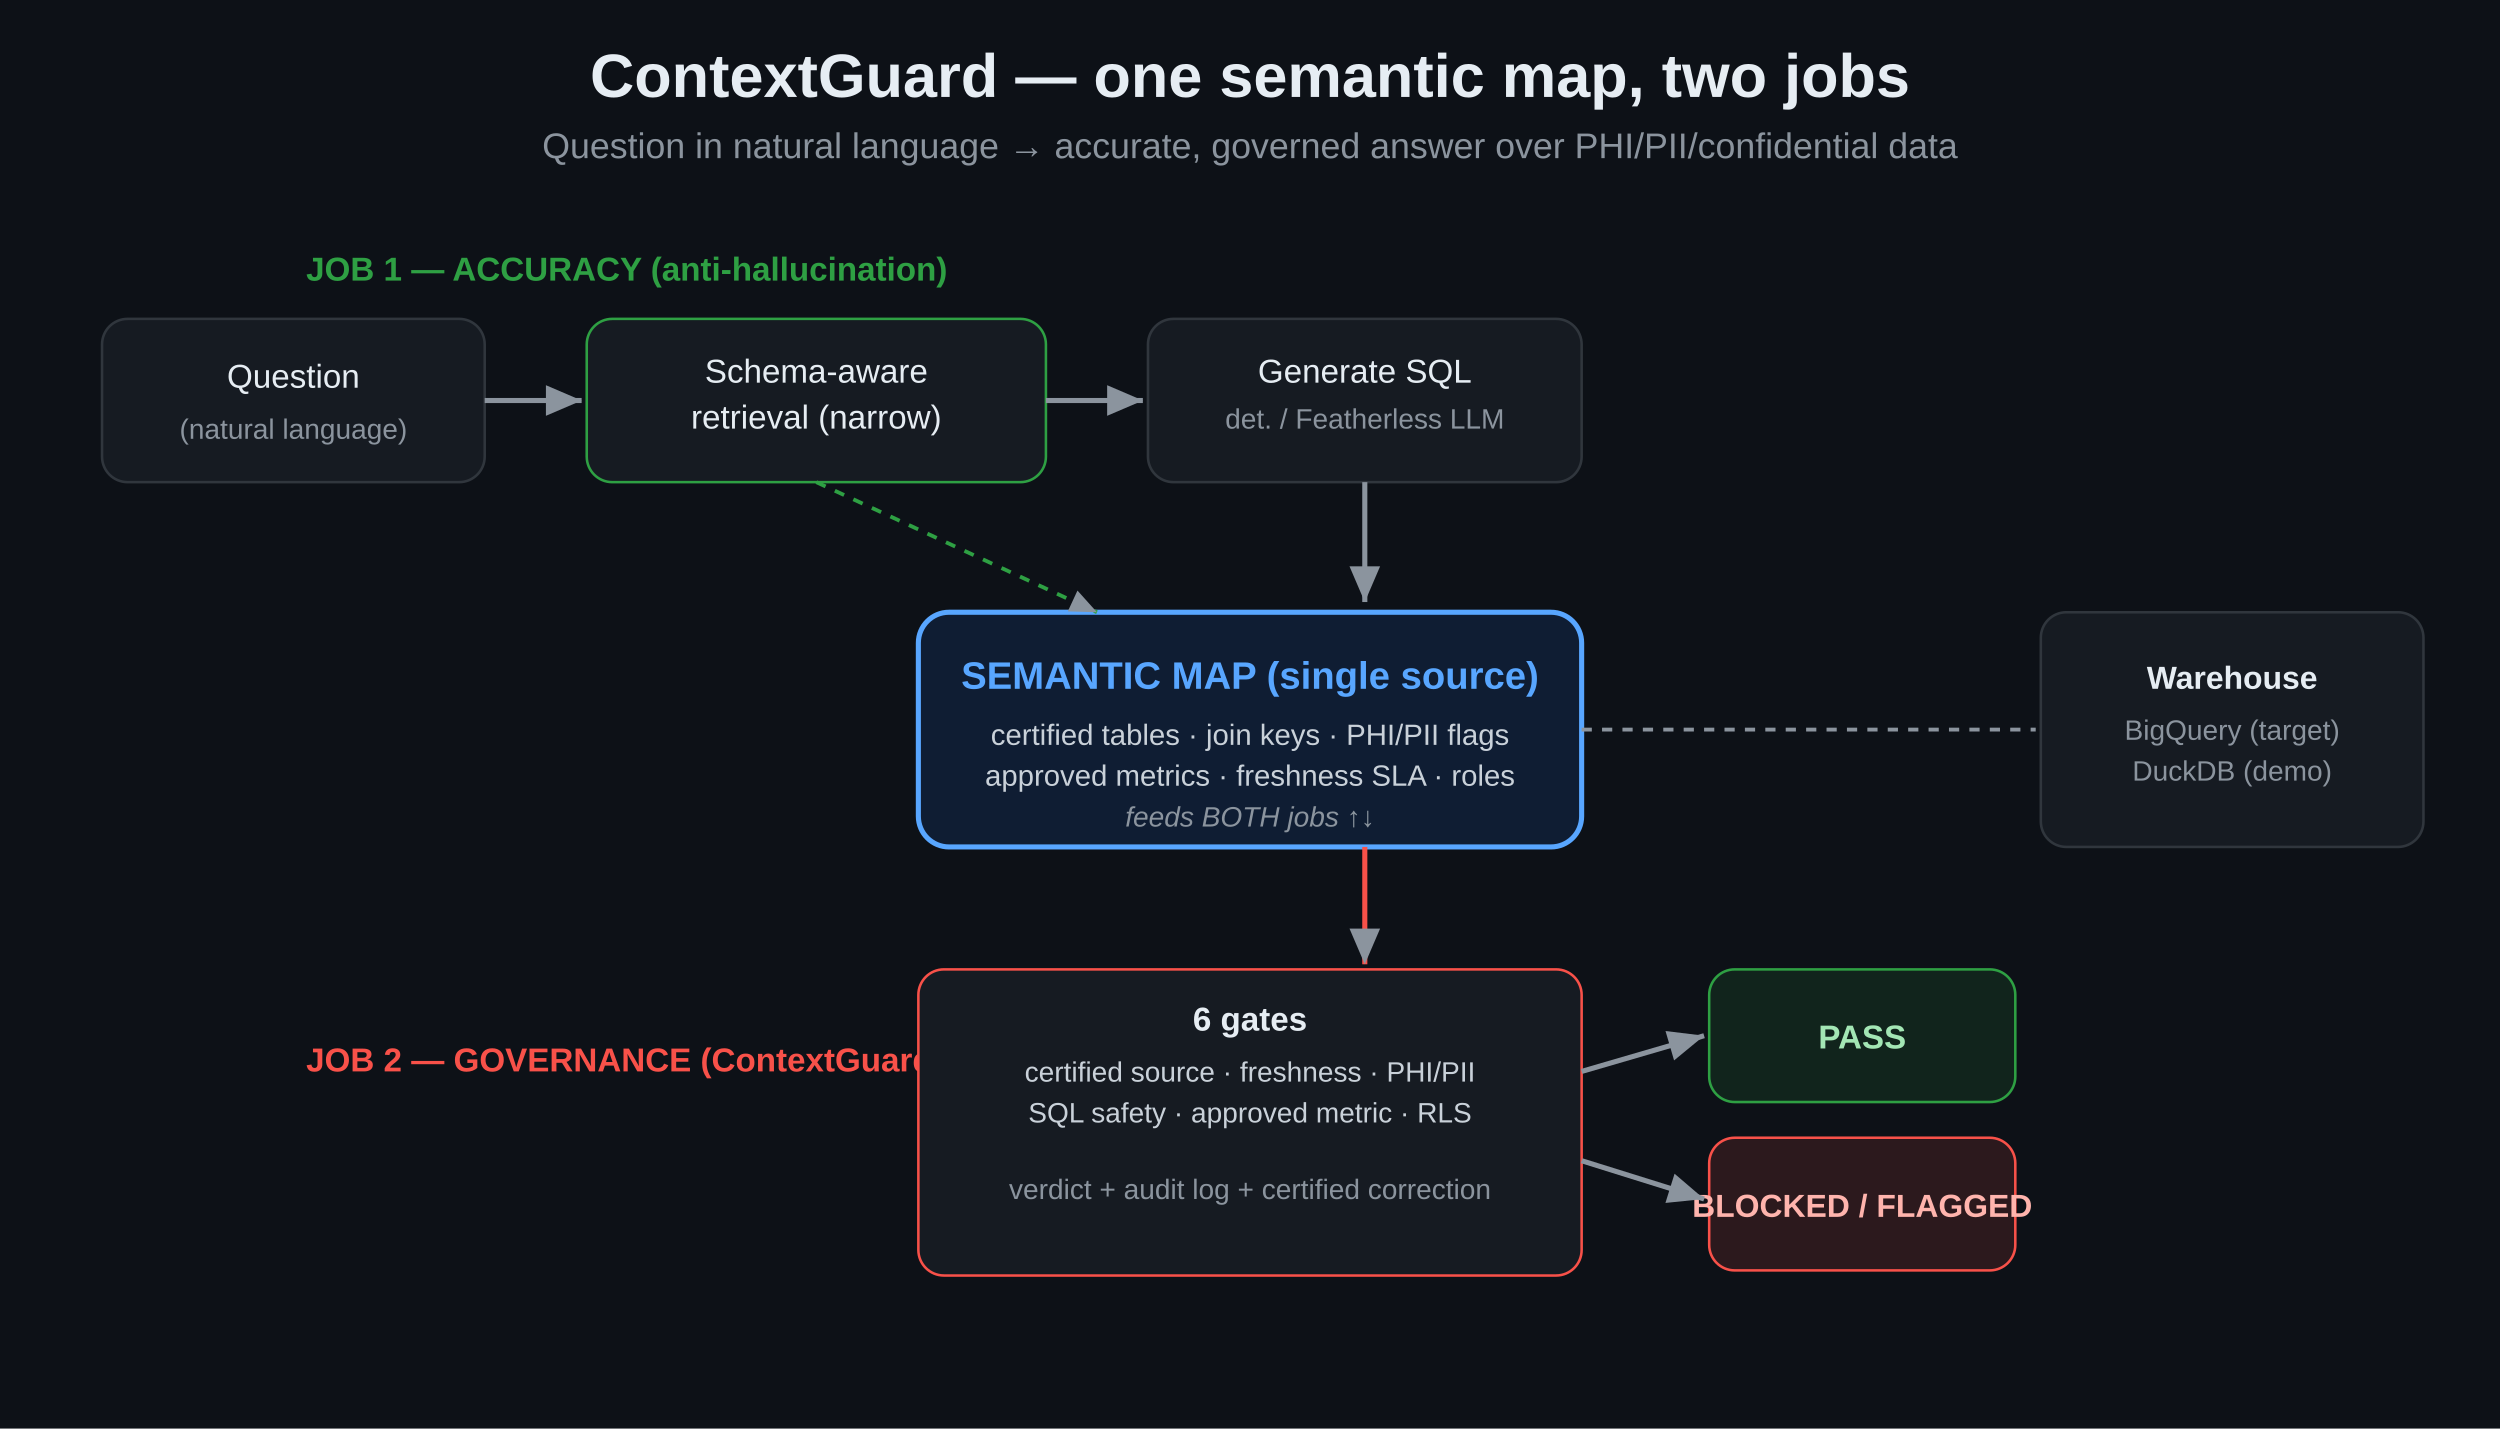
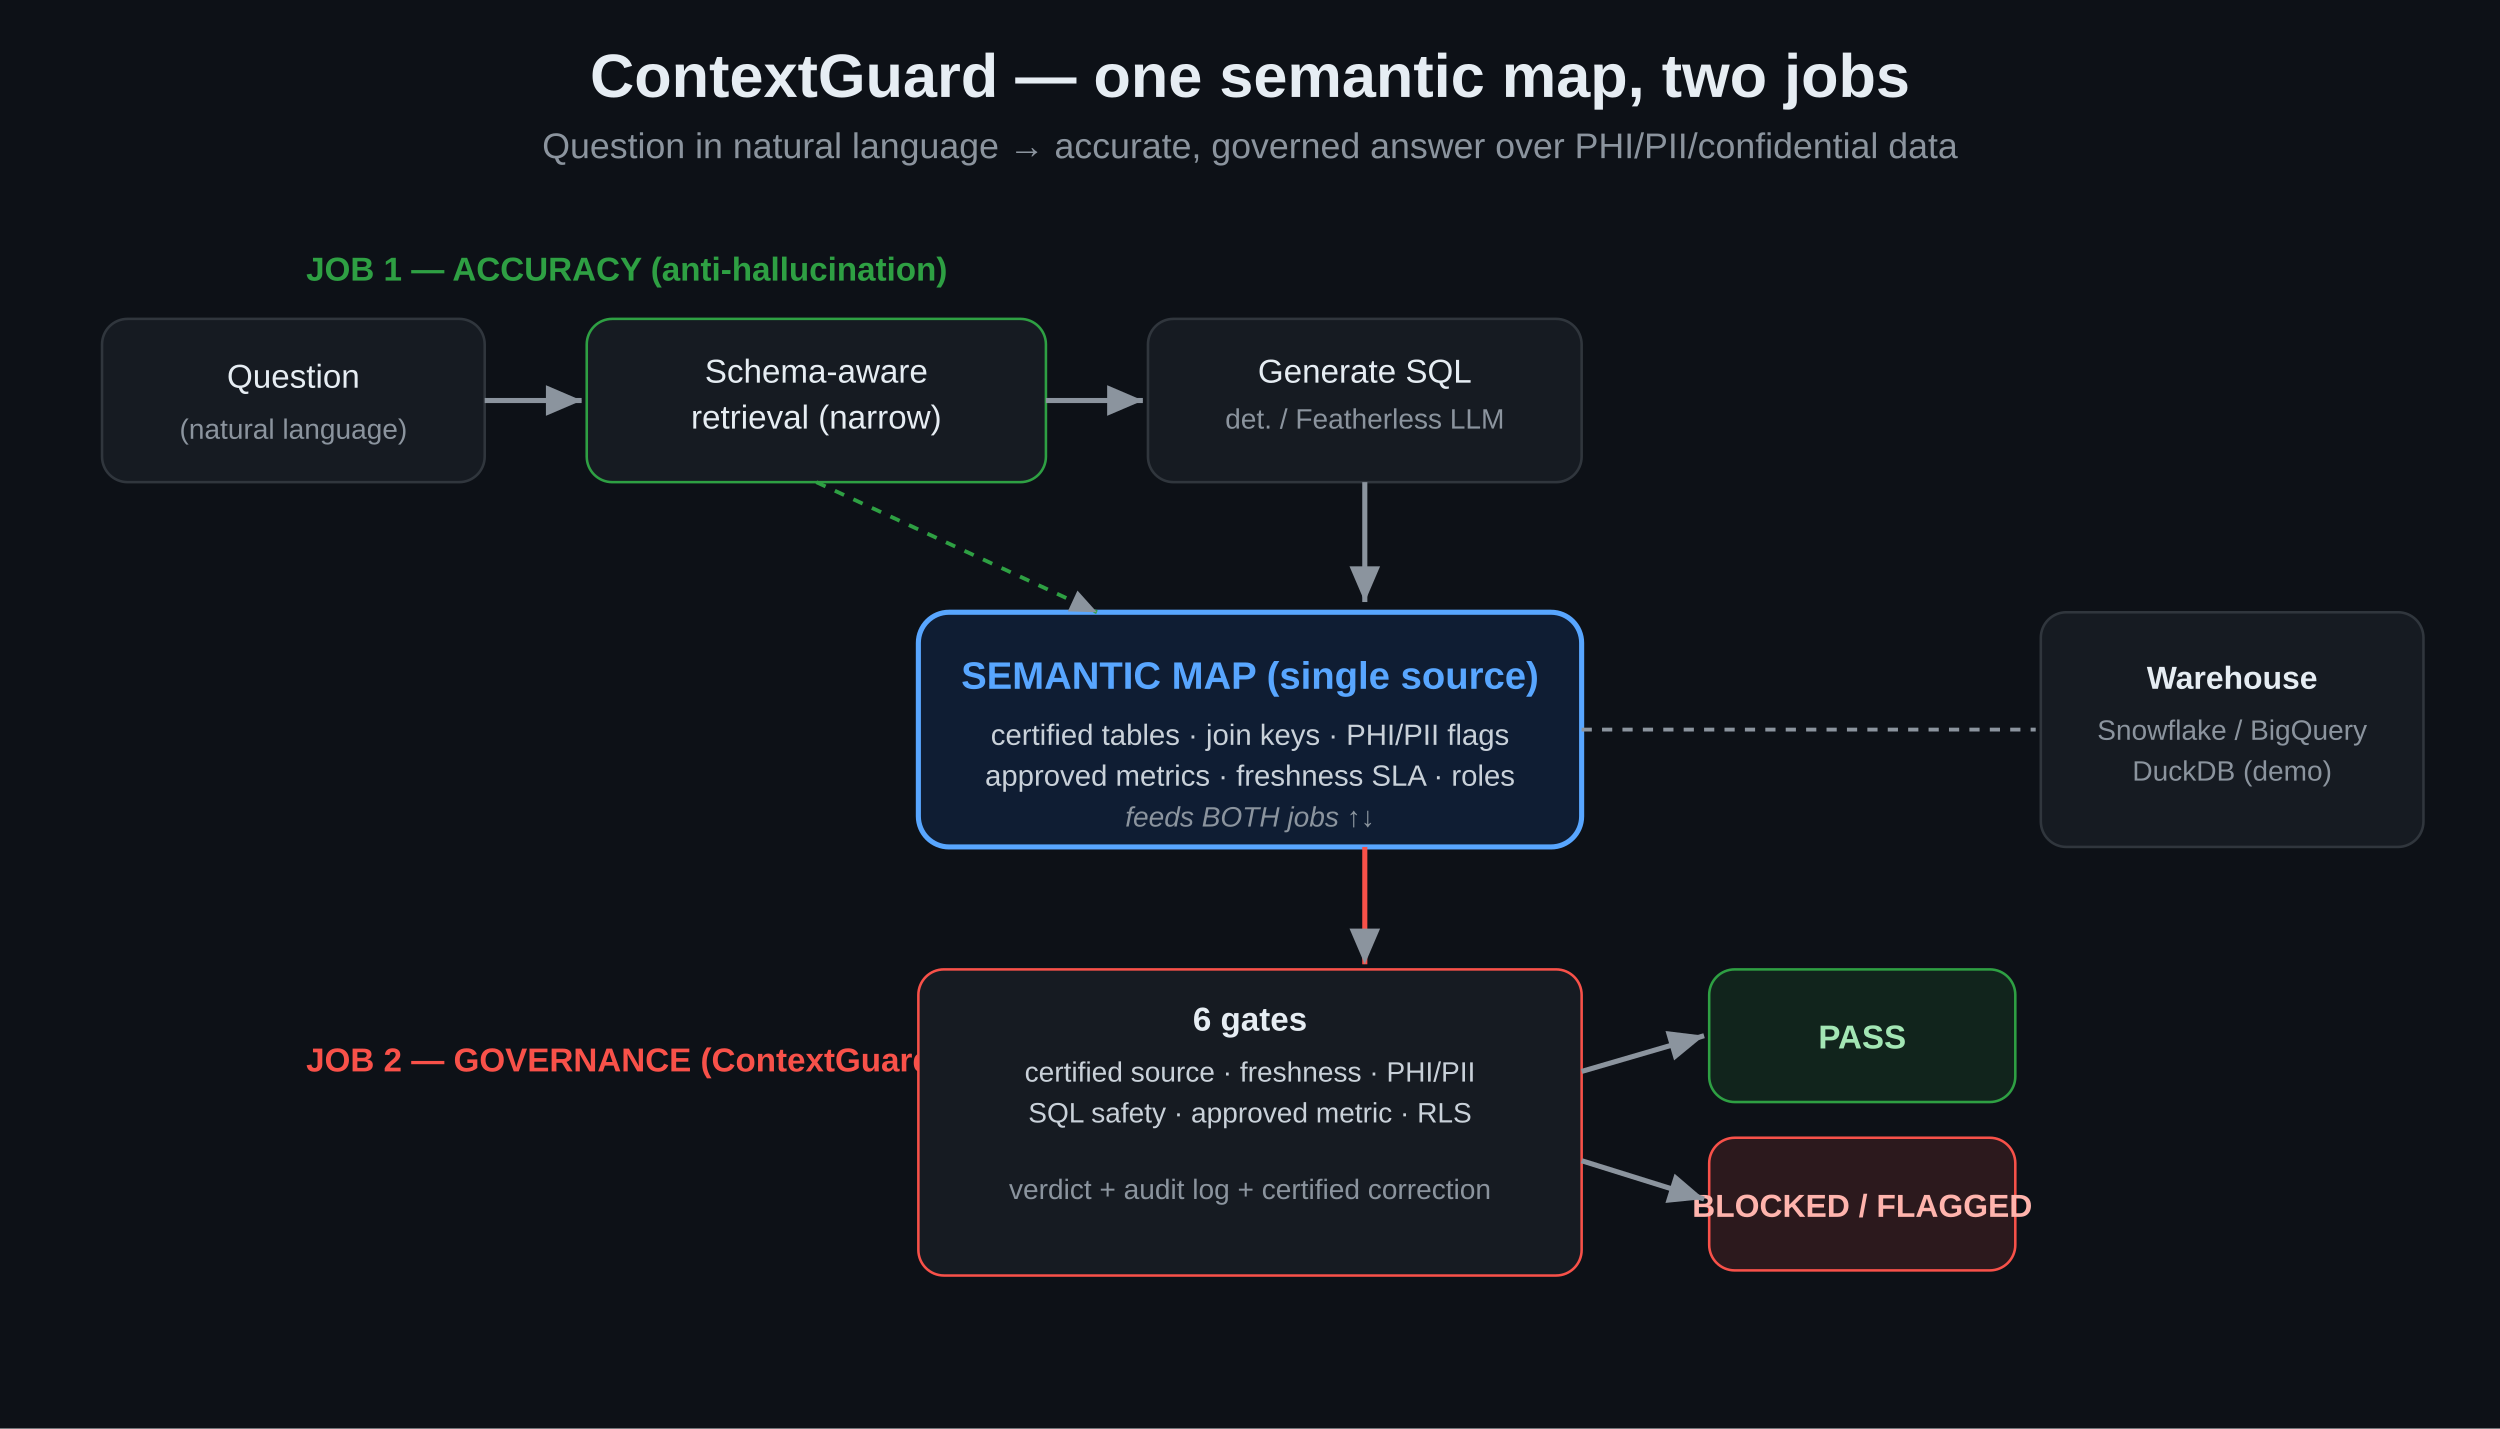
<svg xmlns="http://www.w3.org/2000/svg" viewBox="0 0 980 560" font-family="Segoe UI,Arial,sans-serif">
  <rect width="980" height="560" fill="#0d1117" />
  <text x="490" y="38" fill="#e6edf3" font-size="24" font-weight="700" text-anchor="middle">ContextGuard — one semantic map, two jobs</text>
  <text x="490" y="62" fill="#8b949e" font-size="14" text-anchor="middle">Question in natural language → accurate, governed answer over PHI/PII/confidential data</text>
  <rect x="360" y="240" width="260" height="92" rx="12" fill="#1f6feb22" stroke="#58a6ff" stroke-width="2" />
  <text x="490" y="270" fill="#58a6ff" font-size="15" font-weight="700" text-anchor="middle">SEMANTIC MAP (single source)</text>
  <text x="490" y="292" fill="#c9d1d9" font-size="11.5" text-anchor="middle">certified tables · join keys · PHI/PII flags</text>
  <text x="490" y="308" fill="#c9d1d9" font-size="11.5" text-anchor="middle">approved metrics · freshness SLA · roles</text>
  <text x="490" y="324" fill="#8b949e" font-size="11" text-anchor="middle" font-style="italic">feeds BOTH jobs ↑↓</text>
  <text x="120" y="110" fill="#2ea043" font-size="13" font-weight="700">JOB 1 — ACCURACY (anti-hallucination)</text>
  <rect x="40" y="125" width="150" height="64" rx="10" fill="#161b22" stroke="#30363d" />
  <text x="115" y="152" fill="#e6edf3" font-size="13" text-anchor="middle">Question</text>
  <text x="115" y="172" fill="#8b949e" font-size="11" text-anchor="middle">(natural language)</text>
  <rect x="230" y="125" width="180" height="64" rx="10" fill="#161b22" stroke="#2ea043" />
  <text x="320" y="150" fill="#e6edf3" font-size="13" text-anchor="middle">Schema-aware</text>
  <text x="320" y="168" fill="#e6edf3" font-size="13" text-anchor="middle">retrieval (narrow)</text>
  <rect x="450" y="125" width="170" height="64" rx="10" fill="#161b22" stroke="#30363d" />
  <text x="535" y="150" fill="#e6edf3" font-size="13" text-anchor="middle">Generate SQL</text>
  <text x="535" y="168" fill="#8b949e" font-size="11" text-anchor="middle">det. / Featherless LLM</text>
  <line x1="190" y1="157" x2="228" y2="157" stroke="#8b949e" stroke-width="2" marker-end="url(#a)" />
  <line x1="410" y1="157" x2="448" y2="157" stroke="#8b949e" stroke-width="2" marker-end="url(#a)" />
  <line x1="535" y1="189" x2="535" y2="236" stroke="#8b949e" stroke-width="2" marker-end="url(#a)" />
  <line x1="320" y1="189" x2="430" y2="240" stroke="#2ea043" stroke-width="1.5" stroke-dasharray="4" marker-end="url(#a)" />
  <text x="120" y="420" fill="#f85149" font-size="13" font-weight="700">JOB 2 — GOVERNANCE (ContextGuard)</text>
  <rect x="360" y="380" width="260" height="120" rx="10" fill="#161b22" stroke="#f85149" />
  <text x="490" y="404" fill="#e6edf3" font-size="13" font-weight="700" text-anchor="middle">6 gates</text>
  <text x="490" y="424" fill="#c9d1d9" font-size="11" text-anchor="middle">certified source · freshness · PHI/PII</text>
  <text x="490" y="440" fill="#c9d1d9" font-size="11" text-anchor="middle">SQL safety · approved metric · RLS</text>
  <text x="490" y="470" fill="#8b949e" font-size="11" text-anchor="middle">verdict + audit log + certified correction</text>
  <line x1="535" y1="332" x2="535" y2="378" stroke="#f85149" stroke-width="2" marker-end="url(#a)" />
  <rect x="670" y="380" width="120" height="52" rx="10" fill="#2ea04322" stroke="#2ea043" />
  <text x="730" y="411" fill="#a3e6b4" font-size="13" font-weight="700" text-anchor="middle">PASS</text>
  <rect x="670" y="446" width="120" height="52" rx="10" fill="#f8514922" stroke="#f85149" />
  <text x="730" y="477" fill="#ffb4ad" font-size="12.5" font-weight="700" text-anchor="middle">BLOCKED / FLAGGED</text>
  <line x1="620" y1="420" x2="668" y2="406" stroke="#8b949e" stroke-width="2" marker-end="url(#a)" />
  <line x1="620" y1="455" x2="668" y2="470" stroke="#8b949e" stroke-width="2" marker-end="url(#a)" />
  <rect x="800" y="240" width="150" height="92" rx="10" fill="#161b22" stroke="#30363d" />
  <text x="875" y="270" fill="#e6edf3" font-size="12.5" font-weight="700" text-anchor="middle">Warehouse</text>
-   <text x="875" y="290" fill="#8b949e" font-size="11" text-anchor="middle">BigQuery (target)</text>
+   <text x="875" y="290" fill="#8b949e" font-size="11" text-anchor="middle">Snowflake / BigQuery</text>
  <text x="875" y="306" fill="#8b949e" font-size="11" text-anchor="middle">DuckDB (demo)</text>
  <line x1="620" y1="286" x2="798" y2="286" stroke="#8b949e" stroke-width="1.5" stroke-dasharray="4" />
  <defs>
    <marker id="a" markerWidth="9" markerHeight="9" refX="7" refY="3" orient="auto">
      <path d="M0,0 L7,3 L0,6 Z" fill="#8b949e" />
    </marker>
  </defs>
</svg>
